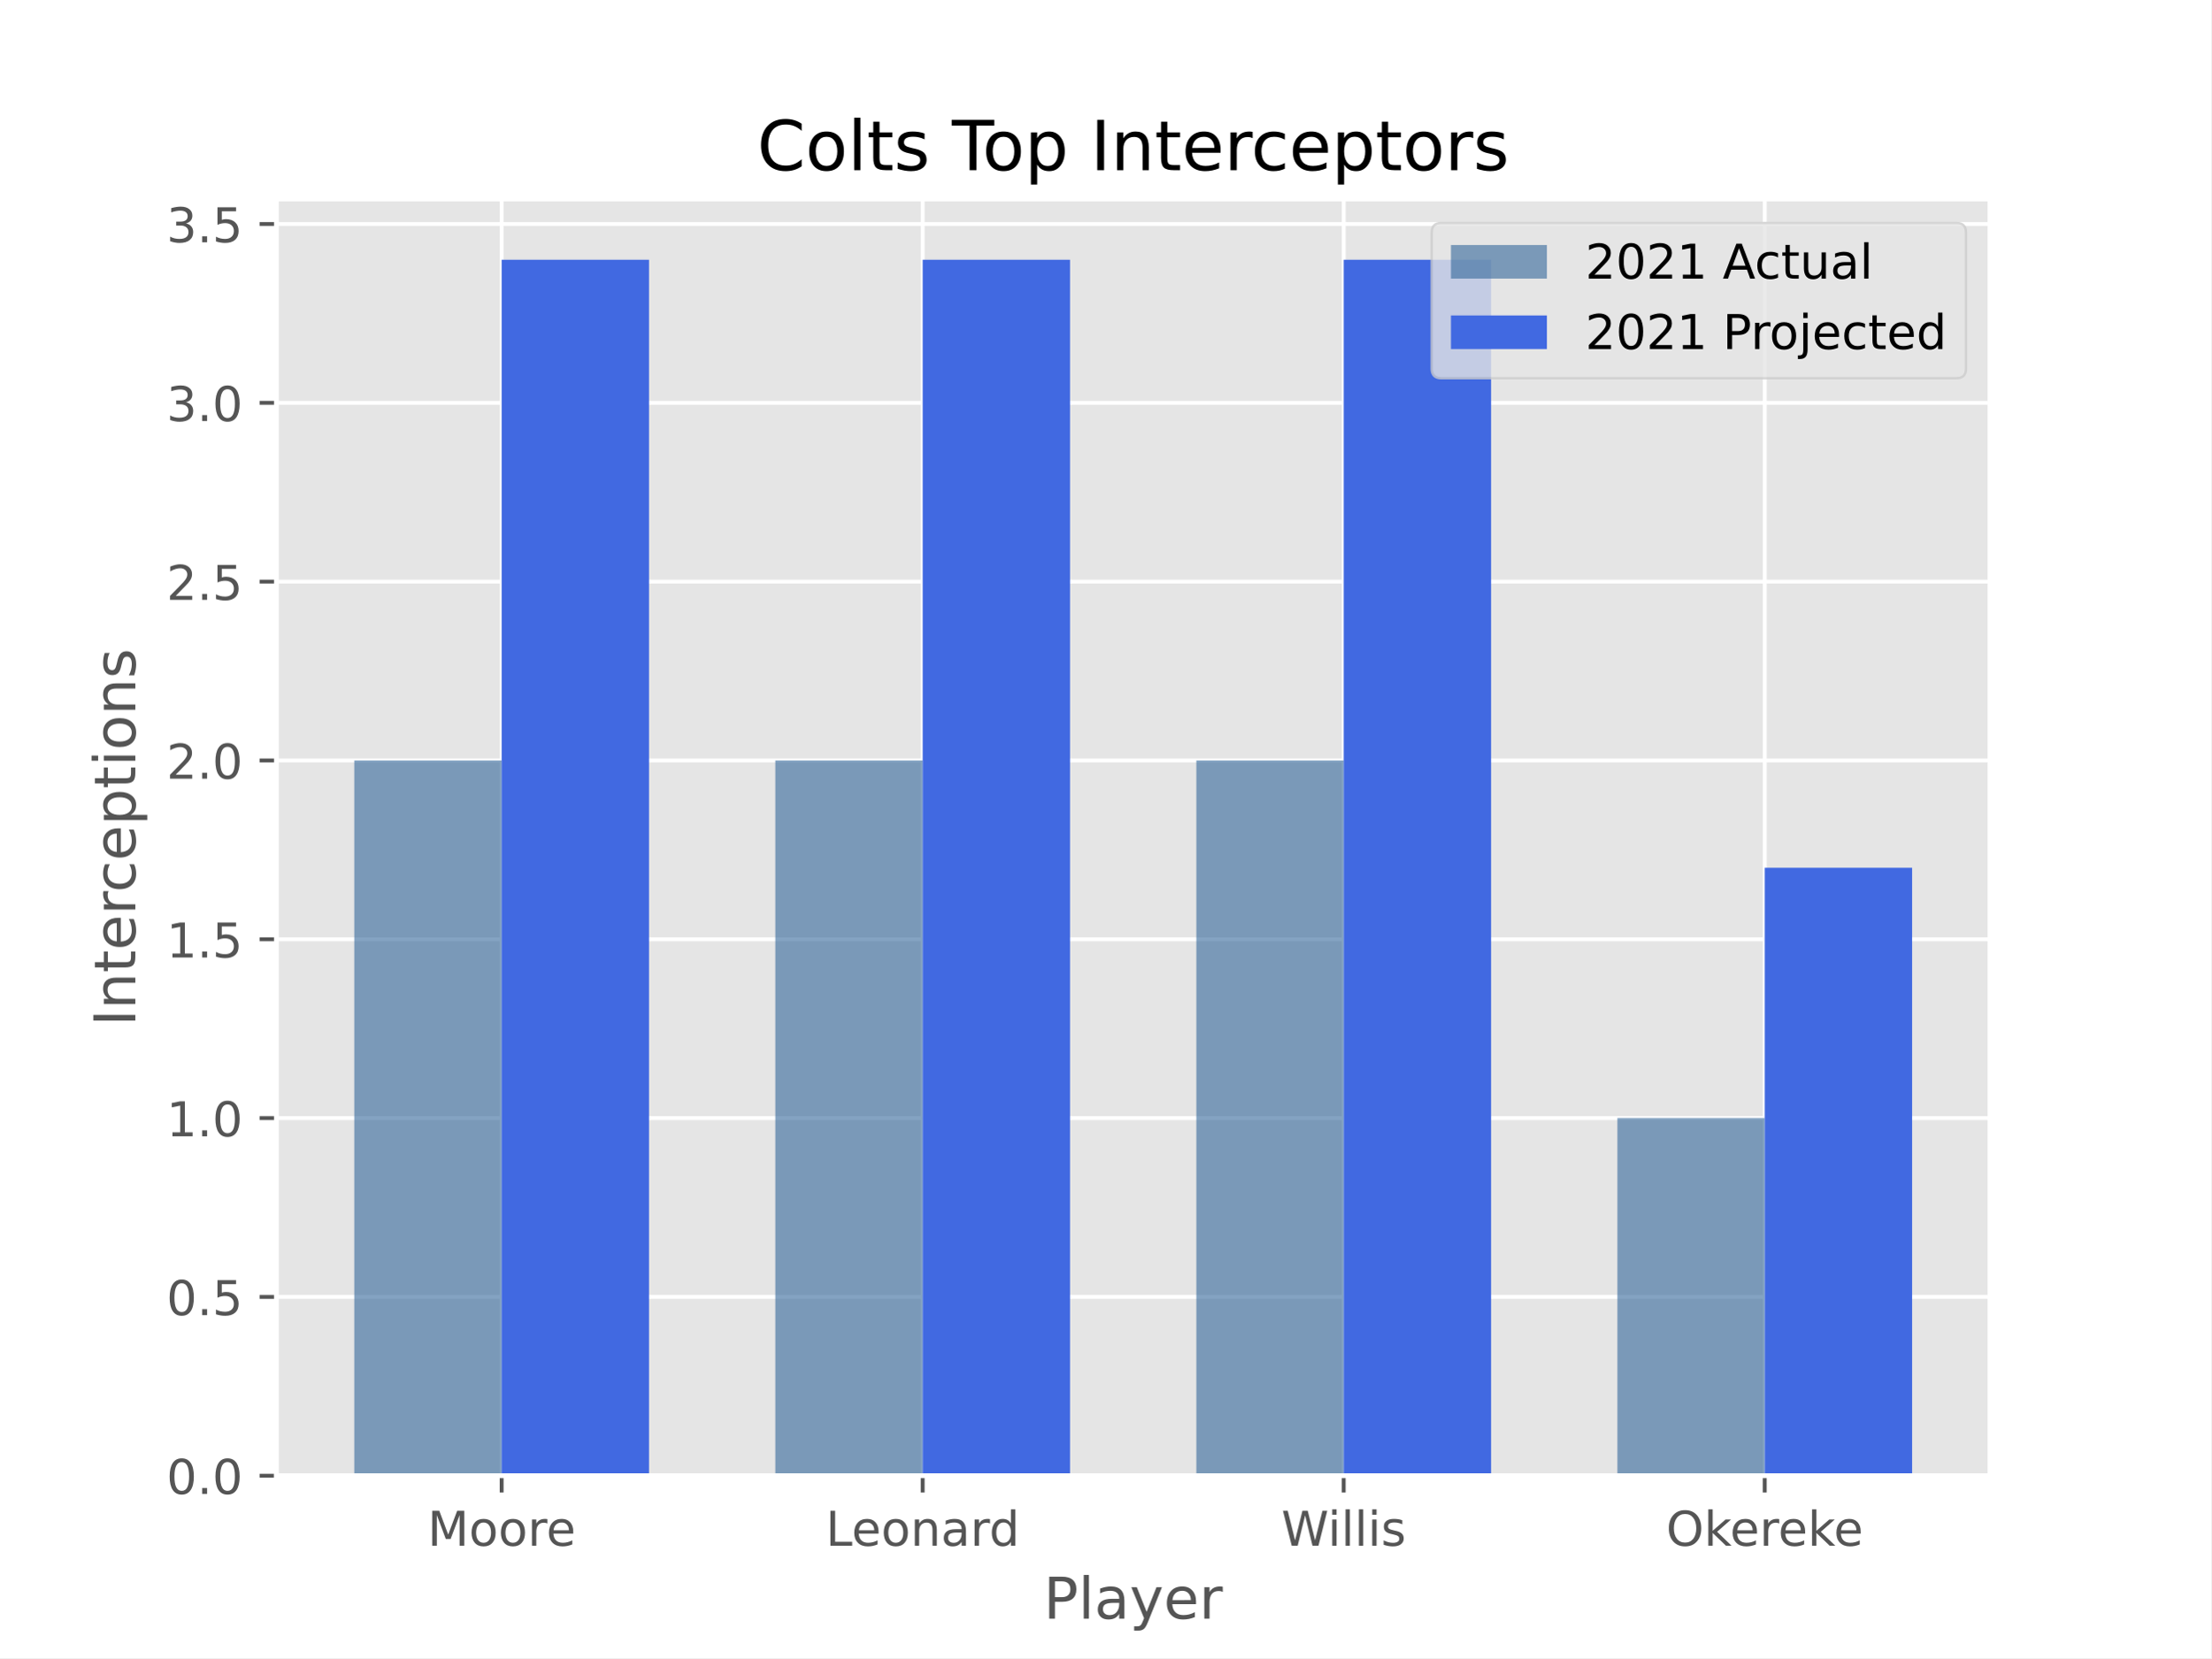
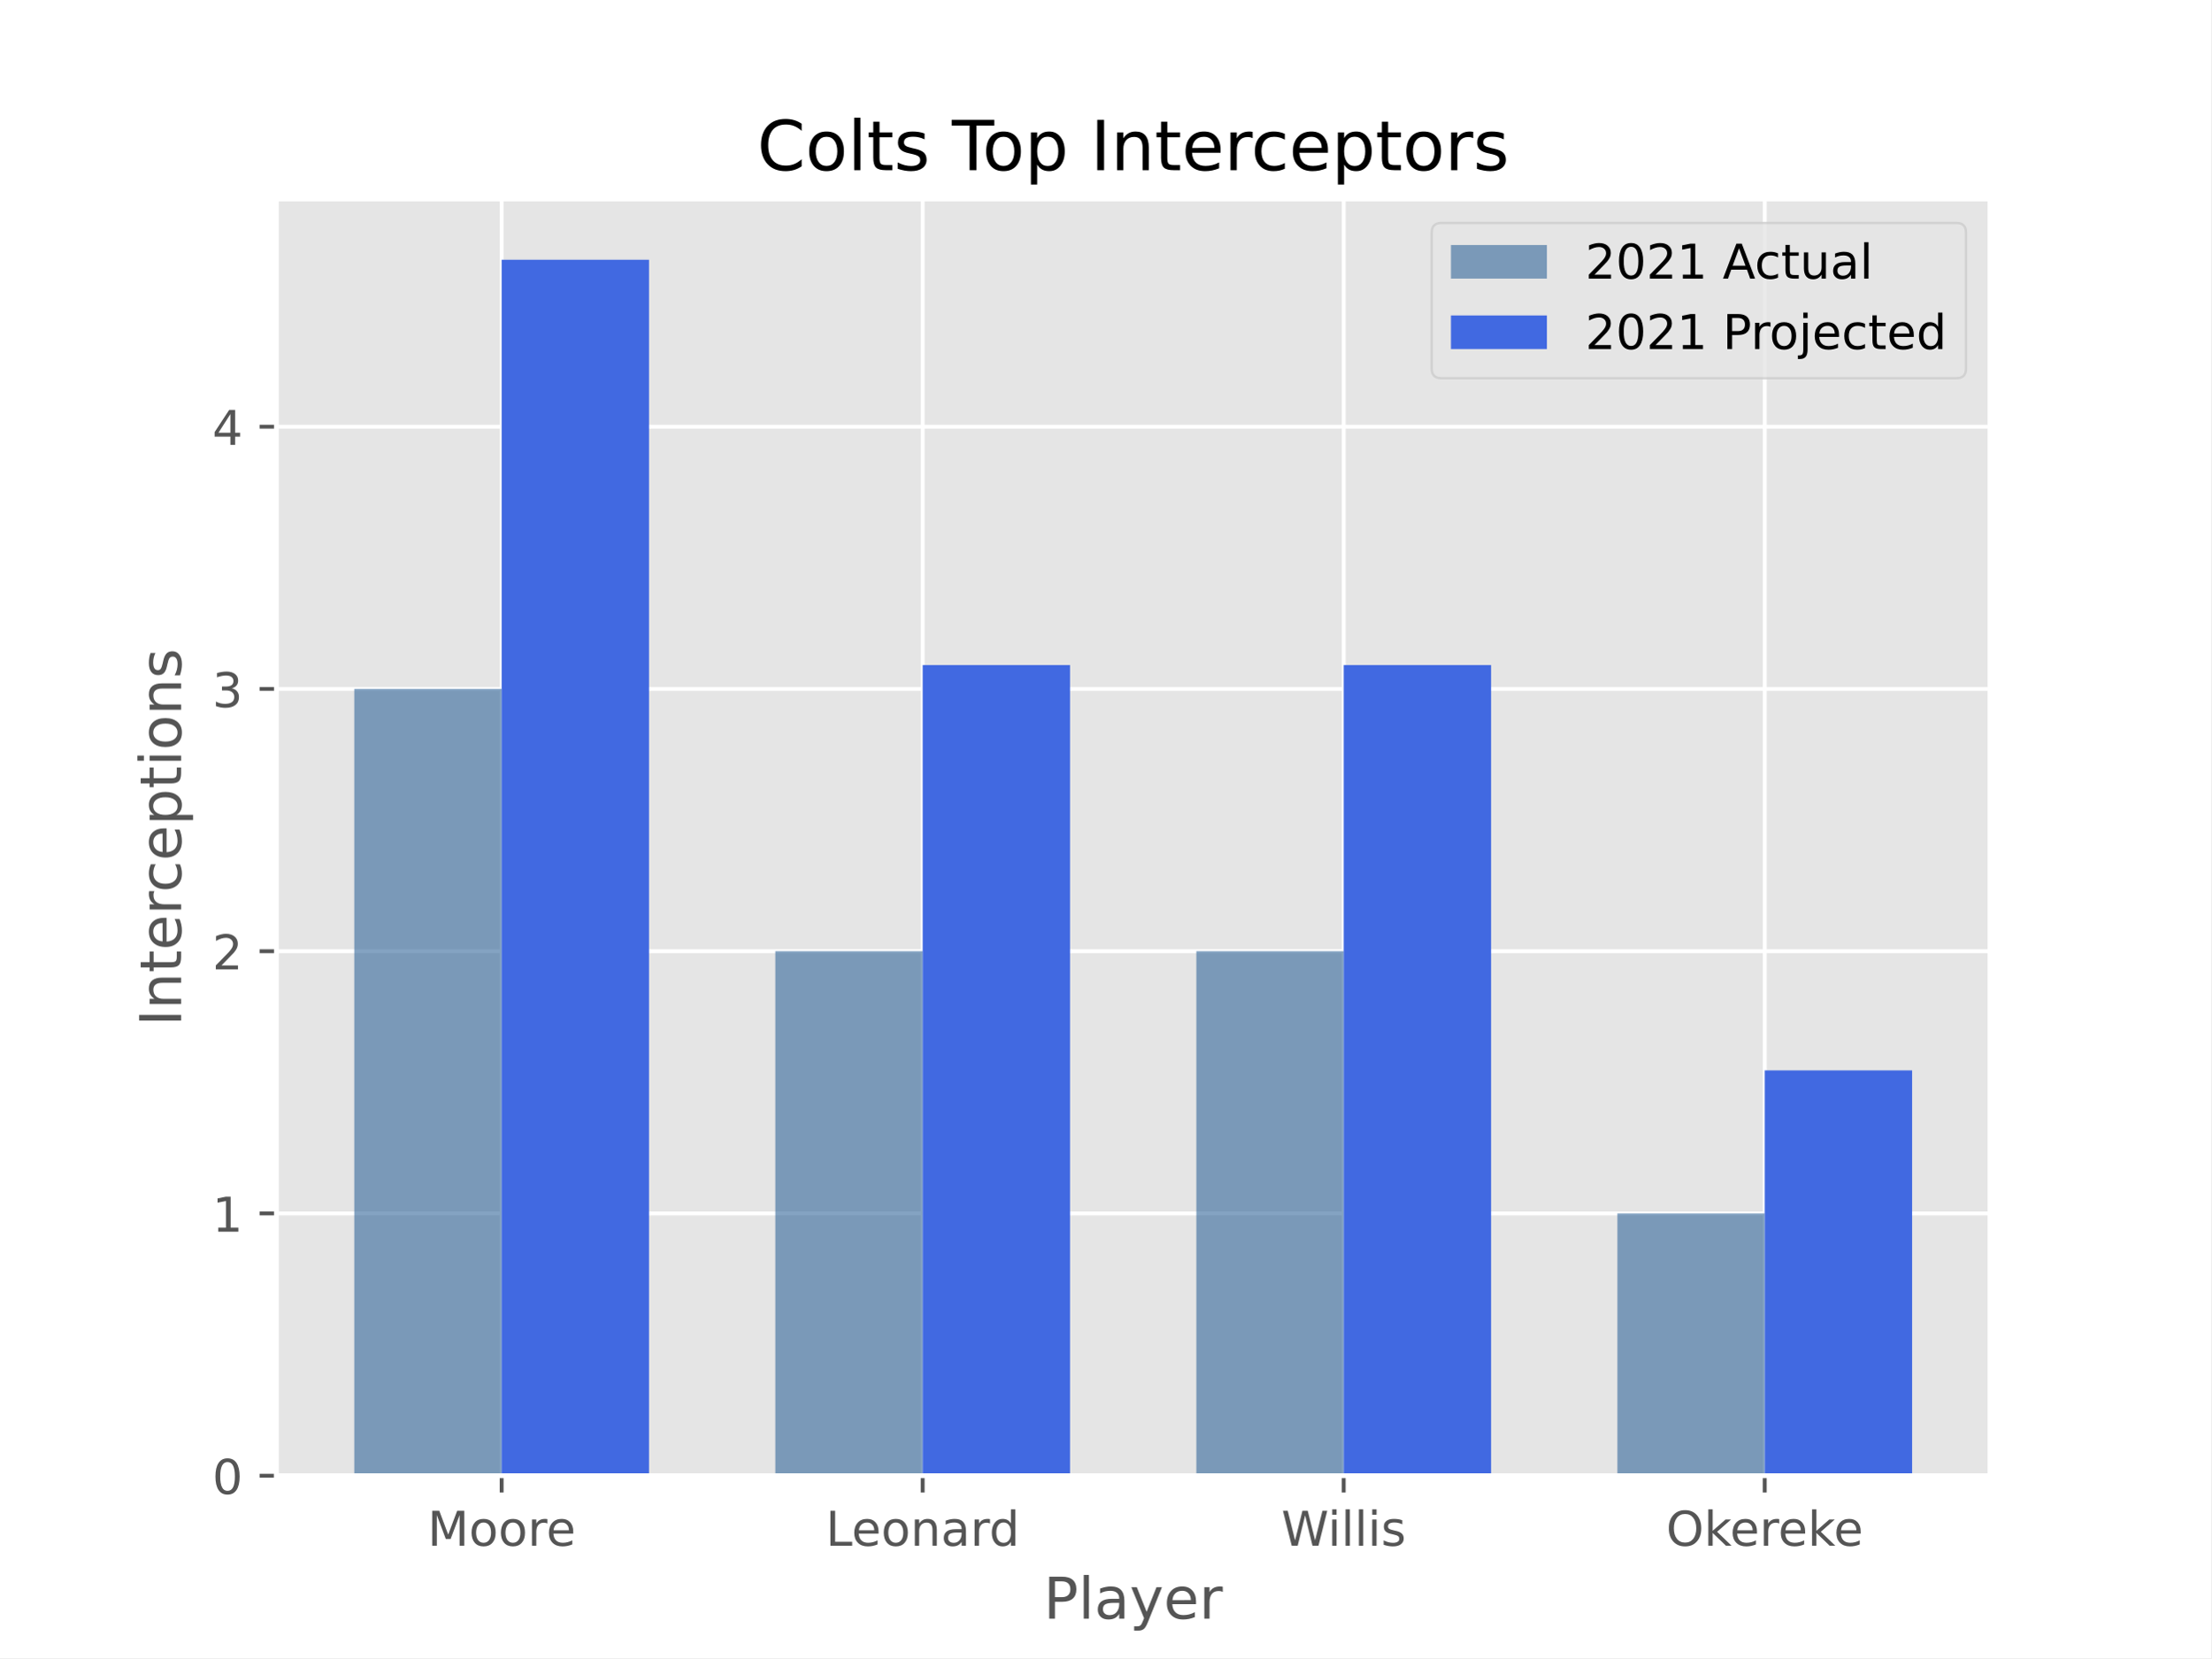
<svg xmlns="http://www.w3.org/2000/svg" xmlns:xlink="http://www.w3.org/1999/xlink" height="345.6pt" version="1.1" viewBox="0 0 460.8 345.6" width="460.8pt">
  <defs>
    <style type="text/css">*{stroke-linecap:butt;stroke-linejoin:round;}</style>
  </defs>
  <g id="figure_1">
    <g id="patch_1">
      <path d="M 0 345.6  L 460.8 345.6  L 460.8 0  L 0 0  z " style="fill:#ffffff;" />
    </g>
    <g id="axes_1">
      <g id="patch_2">
        <path d="M 57.6 307.584  L 414.72 307.584  L 414.72 41.472  L 57.6 41.472  z " style="fill:#e5e5e5;" />
      </g>
      <g id="matplotlib.axis_1">
        <g id="xtick_1">
          <g id="line2d_1">
-             <path clip-path="url(#p70c79c6be2)" d="M 104.543 307.584  L 104.543 41.472  " style="fill:none;stroke:#ffffff;stroke-linecap:square;stroke-width:0.8;" />
+             <path clip-path="url(#p9c16bab738)" d="M 104.543 307.584  L 104.543 41.472  " style="fill:none;stroke:#ffffff;stroke-linecap:square;stroke-width:0.8;" />
          </g>
          <g id="line2d_2">
            <defs>
-               <path d="M 0 0  L 0 3.5  " id="m0674536d47" style="stroke:#555555;stroke-width:0.8;" />
-             </defs>
-             <g>
-               <use style="fill:#555555;stroke:#555555;stroke-width:0.8;" x="104.543" xlink:href="#m0674536d47" y="307.584" />
+               <path d="M 0 0  L 0 3.5  " id="m22e8b3cace" style="stroke:#555555;stroke-width:0.8;" />
+             </defs>
+             <g>
+               <use style="fill:#555555;stroke:#555555;stroke-width:0.8;" x="104.543" xlink:href="#m22e8b3cace" y="307.584" />
            </g>
          </g>
          <g id="text_1">
            <g style="fill:#555555;" transform="translate(89.09095 322.1824)scale(0.1 -0.1)">
              <defs>
                <path d="M 628 4666  L 1569 4666  L 2759 1491  L 3956 4666  L 4897 4666  L 4897 0  L 4281 0  L 4281 4097  L 3078 897  L 2444 897  L 1241 4097  L 1241 0  L 628 0  L 628 4666  z " id="DejaVuSans-4d" transform="scale(0.015625)" />
                <path d="M 1959 3097  Q 1497 3097 1228 2736  Q 959 2375 959 1747  Q 959 1119 1226 758  Q 1494 397 1959 397  Q 2419 397 2687 759  Q 2956 1122 2956 1747  Q 2956 2369 2687 2733  Q 2419 3097 1959 3097  z M 1959 3584  Q 2709 3584 3137 3096  Q 3566 2609 3566 1747  Q 3566 888 3137 398  Q 2709 -91 1959 -91  Q 1206 -91 779 398  Q 353 888 353 1747  Q 353 2609 779 3096  Q 1206 3584 1959 3584  z " id="DejaVuSans-6f" transform="scale(0.015625)" />
                <path d="M 2631 2963  Q 2534 3019 2420 3045  Q 2306 3072 2169 3072  Q 1681 3072 1420 2755  Q 1159 2438 1159 1844  L 1159 0  L 581 0  L 581 3500  L 1159 3500  L 1159 2956  Q 1341 3275 1631 3429  Q 1922 3584 2338 3584  Q 2397 3584 2469 3576  Q 2541 3569 2628 3553  L 2631 2963  z " id="DejaVuSans-72" transform="scale(0.015625)" />
                <path d="M 3597 1894  L 3597 1613  L 953 1613  Q 991 1019 1311 708  Q 1631 397 2203 397  Q 2534 397 2845 478  Q 3156 559 3463 722  L 3463 178  Q 3153 47 2828 -22  Q 2503 -91 2169 -91  Q 1331 -91 842 396  Q 353 884 353 1716  Q 353 2575 817 3079  Q 1281 3584 2069 3584  Q 2775 3584 3186 3129  Q 3597 2675 3597 1894  z M 3022 2063  Q 3016 2534 2758 2815  Q 2500 3097 2075 3097  Q 1594 3097 1305 2825  Q 1016 2553 972 2059  L 3022 2063  z " id="DejaVuSans-65" transform="scale(0.015625)" />
              </defs>
              <use xlink:href="#DejaVuSans-4d" />
              <use x="86.279" xlink:href="#DejaVuSans-6f" />
              <use x="147.461" xlink:href="#DejaVuSans-6f" />
              <use x="208.643" xlink:href="#DejaVuSans-72" />
              <use x="247.506" xlink:href="#DejaVuSans-65" />
            </g>
          </g>
        </g>
        <g id="xtick_2">
          <g id="line2d_3">
-             <path clip-path="url(#p70c79c6be2)" d="M 192.288 307.584  L 192.288 41.472  " style="fill:none;stroke:#ffffff;stroke-linecap:square;stroke-width:0.8;" />
+             <path clip-path="url(#p9c16bab738)" d="M 192.288 307.584  L 192.288 41.472  " style="fill:none;stroke:#ffffff;stroke-linecap:square;stroke-width:0.8;" />
          </g>
          <g id="line2d_4">
            <g>
-               <use style="fill:#555555;stroke:#555555;stroke-width:0.8;" x="192.288" xlink:href="#m0674536d47" y="307.584" />
+               <use style="fill:#555555;stroke:#555555;stroke-width:0.8;" x="192.288" xlink:href="#m22e8b3cace" y="307.584" />
            </g>
          </g>
          <g id="text_2">
            <g style="fill:#555555;" transform="translate(172.0784 322.1824)scale(0.1 -0.1)">
              <defs>
                <path d="M 628 4666  L 1259 4666  L 1259 531  L 3531 531  L 3531 0  L 628 0  L 628 4666  z " id="DejaVuSans-4c" transform="scale(0.015625)" />
                <path d="M 3513 2113  L 3513 0  L 2938 0  L 2938 2094  Q 2938 2591 2744 2837  Q 2550 3084 2163 3084  Q 1697 3084 1428 2787  Q 1159 2491 1159 1978  L 1159 0  L 581 0  L 581 3500  L 1159 3500  L 1159 2956  Q 1366 3272 1645 3428  Q 1925 3584 2291 3584  Q 2894 3584 3203 3211  Q 3513 2838 3513 2113  z " id="DejaVuSans-6e" transform="scale(0.015625)" />
                <path d="M 2194 1759  Q 1497 1759 1228 1600  Q 959 1441 959 1056  Q 959 750 1161 570  Q 1363 391 1709 391  Q 2188 391 2477 730  Q 2766 1069 2766 1631  L 2766 1759  L 2194 1759  z M 3341 1997  L 3341 0  L 2766 0  L 2766 531  Q 2569 213 2275 61  Q 1981 -91 1556 -91  Q 1019 -91 701 211  Q 384 513 384 1019  Q 384 1609 779 1909  Q 1175 2209 1959 2209  L 2766 2209  L 2766 2266  Q 2766 2663 2505 2880  Q 2244 3097 1772 3097  Q 1472 3097 1187 3025  Q 903 2953 641 2809  L 641 3341  Q 956 3463 1253 3523  Q 1550 3584 1831 3584  Q 2591 3584 2966 3190  Q 3341 2797 3341 1997  z " id="DejaVuSans-61" transform="scale(0.015625)" />
                <path d="M 2906 2969  L 2906 4863  L 3481 4863  L 3481 0  L 2906 0  L 2906 525  Q 2725 213 2448 61  Q 2172 -91 1784 -91  Q 1150 -91 751 415  Q 353 922 353 1747  Q 353 2572 751 3078  Q 1150 3584 1784 3584  Q 2172 3584 2448 3432  Q 2725 3281 2906 2969  z M 947 1747  Q 947 1113 1208 752  Q 1469 391 1925 391  Q 2381 391 2643 752  Q 2906 1113 2906 1747  Q 2906 2381 2643 2742  Q 2381 3103 1925 3103  Q 1469 3103 1208 2742  Q 947 2381 947 1747  z " id="DejaVuSans-64" transform="scale(0.015625)" />
              </defs>
              <use xlink:href="#DejaVuSans-4c" />
              <use x="53.963" xlink:href="#DejaVuSans-65" />
              <use x="115.486" xlink:href="#DejaVuSans-6f" />
              <use x="176.668" xlink:href="#DejaVuSans-6e" />
              <use x="240.047" xlink:href="#DejaVuSans-61" />
              <use x="301.326" xlink:href="#DejaVuSans-72" />
              <use x="340.689" xlink:href="#DejaVuSans-64" />
            </g>
          </g>
        </g>
        <g id="xtick_3">
          <g id="line2d_5">
-             <path clip-path="url(#p70c79c6be2)" d="M 280.032 307.584  L 280.032 41.472  " style="fill:none;stroke:#ffffff;stroke-linecap:square;stroke-width:0.8;" />
+             <path clip-path="url(#p9c16bab738)" d="M 280.032 307.584  L 280.032 41.472  " style="fill:none;stroke:#ffffff;stroke-linecap:square;stroke-width:0.8;" />
          </g>
          <g id="line2d_6">
            <g>
-               <use style="fill:#555555;stroke:#555555;stroke-width:0.8;" x="280.032" xlink:href="#m0674536d47" y="307.584" />
+               <use style="fill:#555555;stroke:#555555;stroke-width:0.8;" x="280.032" xlink:href="#m22e8b3cace" y="307.584" />
            </g>
          </g>
          <g id="text_3">
            <g style="fill:#555555;" transform="translate(267.04 322.1824)scale(0.1 -0.1)">
              <defs>
                <path d="M 213 4666  L 850 4666  L 1831 722  L 2809 4666  L 3519 4666  L 4500 722  L 5478 4666  L 6119 4666  L 4947 0  L 4153 0  L 3169 4050  L 2175 0  L 1381 0  L 213 4666  z " id="DejaVuSans-57" transform="scale(0.015625)" />
                <path d="M 603 3500  L 1178 3500  L 1178 0  L 603 0  L 603 3500  z M 603 4863  L 1178 4863  L 1178 4134  L 603 4134  L 603 4863  z " id="DejaVuSans-69" transform="scale(0.015625)" />
                <path d="M 603 4863  L 1178 4863  L 1178 0  L 603 0  L 603 4863  z " id="DejaVuSans-6c" transform="scale(0.015625)" />
                <path d="M 2834 3397  L 2834 2853  Q 2591 2978 2328 3040  Q 2066 3103 1784 3103  Q 1356 3103 1142 2972  Q 928 2841 928 2578  Q 928 2378 1081 2264  Q 1234 2150 1697 2047  L 1894 2003  Q 2506 1872 2764 1633  Q 3022 1394 3022 966  Q 3022 478 2636 193  Q 2250 -91 1575 -91  Q 1294 -91 989 -36  Q 684 19 347 128  L 347 722  Q 666 556 975 473  Q 1284 391 1588 391  Q 1994 391 2212 530  Q 2431 669 2431 922  Q 2431 1156 2273 1281  Q 2116 1406 1581 1522  L 1381 1569  Q 847 1681 609 1914  Q 372 2147 372 2553  Q 372 3047 722 3315  Q 1072 3584 1716 3584  Q 2034 3584 2315 3537  Q 2597 3491 2834 3397  z " id="DejaVuSans-73" transform="scale(0.015625)" />
              </defs>
              <use xlink:href="#DejaVuSans-57" />
              <use x="96.627" xlink:href="#DejaVuSans-69" />
              <use x="124.41" xlink:href="#DejaVuSans-6c" />
              <use x="152.193" xlink:href="#DejaVuSans-6c" />
              <use x="179.977" xlink:href="#DejaVuSans-69" />
              <use x="207.76" xlink:href="#DejaVuSans-73" />
            </g>
          </g>
        </g>
        <g id="xtick_4">
          <g id="line2d_7">
-             <path clip-path="url(#p70c79c6be2)" d="M 367.777 307.584  L 367.777 41.472  " style="fill:none;stroke:#ffffff;stroke-linecap:square;stroke-width:0.8;" />
+             <path clip-path="url(#p9c16bab738)" d="M 367.777 307.584  L 367.777 41.472  " style="fill:none;stroke:#ffffff;stroke-linecap:square;stroke-width:0.8;" />
          </g>
          <g id="line2d_8">
            <g>
-               <use style="fill:#555555;stroke:#555555;stroke-width:0.8;" x="367.777" xlink:href="#m0674536d47" y="307.584" />
+               <use style="fill:#555555;stroke:#555555;stroke-width:0.8;" x="367.777" xlink:href="#m22e8b3cace" y="307.584" />
            </g>
          </g>
          <g id="text_4">
            <g style="fill:#555555;" transform="translate(347.24 322.1824)scale(0.1 -0.1)">
              <defs>
                <path d="M 2522 4238  Q 1834 4238 1429 3725  Q 1025 3213 1025 2328  Q 1025 1447 1429 934  Q 1834 422 2522 422  Q 3209 422 3611 934  Q 4013 1447 4013 2328  Q 4013 3213 3611 3725  Q 3209 4238 2522 4238  z M 2522 4750  Q 3503 4750 4090 4092  Q 4678 3434 4678 2328  Q 4678 1225 4090 567  Q 3503 -91 2522 -91  Q 1538 -91 948 565  Q 359 1222 359 2328  Q 359 3434 948 4092  Q 1538 4750 2522 4750  z " id="DejaVuSans-4f" transform="scale(0.015625)" />
                <path d="M 581 4863  L 1159 4863  L 1159 1991  L 2875 3500  L 3609 3500  L 1753 1863  L 3688 0  L 2938 0  L 1159 1709  L 1159 0  L 581 0  L 581 4863  z " id="DejaVuSans-6b" transform="scale(0.015625)" />
              </defs>
              <use xlink:href="#DejaVuSans-4f" />
              <use x="78.711" xlink:href="#DejaVuSans-6b" />
              <use x="132.996" xlink:href="#DejaVuSans-65" />
              <use x="194.52" xlink:href="#DejaVuSans-72" />
              <use x="233.383" xlink:href="#DejaVuSans-65" />
              <use x="294.906" xlink:href="#DejaVuSans-6b" />
              <use x="349.191" xlink:href="#DejaVuSans-65" />
            </g>
          </g>
        </g>
        <g id="text_5">
          <g style="fill:#555555;" transform="translate(217.4888 337.3802)scale(0.12 -0.12)">
            <defs>
              <path d="M 1259 4147  L 1259 2394  L 2053 2394  Q 2494 2394 2734 2622  Q 2975 2850 2975 3272  Q 2975 3691 2734 3919  Q 2494 4147 2053 4147  L 1259 4147  z M 628 4666  L 2053 4666  Q 2838 4666 3239 4311  Q 3641 3956 3641 3272  Q 3641 2581 3239 2228  Q 2838 1875 2053 1875  L 1259 1875  L 1259 0  L 628 0  L 628 4666  z " id="DejaVuSans-50" transform="scale(0.015625)" />
              <path d="M 2059 -325  Q 1816 -950 1584 -1140  Q 1353 -1331 966 -1331  L 506 -1331  L 506 -850  L 844 -850  Q 1081 -850 1212 -737  Q 1344 -625 1503 -206  L 1606 56  L 191 3500  L 800 3500  L 1894 763  L 2988 3500  L 3597 3500  L 2059 -325  z " id="DejaVuSans-79" transform="scale(0.015625)" />
            </defs>
            <use xlink:href="#DejaVuSans-50" />
            <use x="60.303" xlink:href="#DejaVuSans-6c" />
            <use x="88.086" xlink:href="#DejaVuSans-61" />
            <use x="149.365" xlink:href="#DejaVuSans-79" />
            <use x="208.545" xlink:href="#DejaVuSans-65" />
            <use x="270.068" xlink:href="#DejaVuSans-72" />
          </g>
        </g>
      </g>
      <g id="matplotlib.axis_2">
        <g id="ytick_1">
          <g id="line2d_9">
-             <path clip-path="url(#p70c79c6be2)" d="M 57.6 307.584  L 414.72 307.584  " style="fill:none;stroke:#ffffff;stroke-linecap:square;stroke-width:0.8;" />
+             <path clip-path="url(#p9c16bab738)" d="M 57.6 307.584  L 414.72 307.584  " style="fill:none;stroke:#ffffff;stroke-linecap:square;stroke-width:0.8;" />
          </g>
          <g id="line2d_10">
            <defs>
-               <path d="M 0 0  L -3.5 0  " id="m6d6a3bc07c" style="stroke:#555555;stroke-width:0.8;" />
-             </defs>
-             <g>
-               <use style="fill:#555555;stroke:#555555;stroke-width:0.8;" x="57.6" xlink:href="#m6d6a3bc07c" y="307.584" />
+               <path d="M 0 0  L -3.5 0  " id="md0b9515f8a" style="stroke:#555555;stroke-width:0.8;" />
+             </defs>
+             <g>
+               <use style="fill:#555555;stroke:#555555;stroke-width:0.8;" x="57.6" xlink:href="#md0b9515f8a" y="307.584" />
            </g>
          </g>
          <g id="text_6">
-             <g style="fill:#555555;" transform="translate(34.69687 311.3832)scale(0.1 -0.1)">
+             <g style="fill:#555555;" transform="translate(44.2375 311.3832)scale(0.1 -0.1)">
              <defs>
                <path d="M 2034 4250  Q 1547 4250 1301 3770  Q 1056 3291 1056 2328  Q 1056 1369 1301 889  Q 1547 409 2034 409  Q 2525 409 2770 889  Q 3016 1369 3016 2328  Q 3016 3291 2770 3770  Q 2525 4250 2034 4250  z M 2034 4750  Q 2819 4750 3233 4129  Q 3647 3509 3647 2328  Q 3647 1150 3233 529  Q 2819 -91 2034 -91  Q 1250 -91 836 529  Q 422 1150 422 2328  Q 422 3509 836 4129  Q 1250 4750 2034 4750  z " id="DejaVuSans-30" transform="scale(0.015625)" />
-                 <path d="M 684 794  L 1344 794  L 1344 0  L 684 0  L 684 794  z " id="DejaVuSans-2e" transform="scale(0.015625)" />
              </defs>
              <use xlink:href="#DejaVuSans-30" />
-               <use x="63.623" xlink:href="#DejaVuSans-2e" />
-               <use x="95.41" xlink:href="#DejaVuSans-30" />
            </g>
          </g>
        </g>
        <g id="ytick_2">
          <g id="line2d_11">
-             <path clip-path="url(#p70c79c6be2)" d="M 57.6 270.313  L 414.72 270.313  " style="fill:none;stroke:#ffffff;stroke-linecap:square;stroke-width:0.8;" />
+             <path clip-path="url(#p9c16bab738)" d="M 57.6 252.92  L 414.72 252.92  " style="fill:none;stroke:#ffffff;stroke-linecap:square;stroke-width:0.8;" />
          </g>
          <g id="line2d_12">
            <g>
-               <use style="fill:#555555;stroke:#555555;stroke-width:0.8;" x="57.6" xlink:href="#m6d6a3bc07c" y="270.313" />
+               <use style="fill:#555555;stroke:#555555;stroke-width:0.8;" x="57.6" xlink:href="#md0b9515f8a" y="252.92" />
            </g>
          </g>
          <g id="text_7">
-             <g style="fill:#555555;" transform="translate(34.69687 274.1126)scale(0.1 -0.1)">
-               <defs>
-                 <path d="M 691 4666  L 3169 4666  L 3169 4134  L 1269 4134  L 1269 2991  Q 1406 3038 1543 3061  Q 1681 3084 1819 3084  Q 2600 3084 3056 2656  Q 3513 2228 3513 1497  Q 3513 744 3044 326  Q 2575 -91 1722 -91  Q 1428 -91 1123 -41  Q 819 9 494 109  L 494 744  Q 775 591 1075 516  Q 1375 441 1709 441  Q 2250 441 2565 725  Q 2881 1009 2881 1497  Q 2881 1984 2565 2268  Q 2250 2553 1709 2553  Q 1456 2553 1204 2497  Q 953 2441 691 2322  L 691 4666  z " id="DejaVuSans-35" transform="scale(0.015625)" />
-               </defs>
-               <use xlink:href="#DejaVuSans-30" />
-               <use x="63.623" xlink:href="#DejaVuSans-2e" />
-               <use x="95.41" xlink:href="#DejaVuSans-35" />
+             <g style="fill:#555555;" transform="translate(44.2375 256.7197)scale(0.1 -0.1)">
+               <defs>
+                 <path d="M 794 531  L 1825 531  L 1825 4091  L 703 3866  L 703 4441  L 1819 4666  L 2450 4666  L 2450 531  L 3481 531  L 3481 0  L 794 0  L 794 531  z " id="DejaVuSans-31" transform="scale(0.015625)" />
+               </defs>
+               <use xlink:href="#DejaVuSans-31" />
            </g>
          </g>
        </g>
        <g id="ytick_3">
          <g id="line2d_13">
-             <path clip-path="url(#p70c79c6be2)" d="M 57.6 233.043  L 414.72 233.043  " style="fill:none;stroke:#ffffff;stroke-linecap:square;stroke-width:0.8;" />
+             <path clip-path="url(#p9c16bab738)" d="M 57.6 198.257  L 414.72 198.257  " style="fill:none;stroke:#ffffff;stroke-linecap:square;stroke-width:0.8;" />
          </g>
          <g id="line2d_14">
            <g>
-               <use style="fill:#555555;stroke:#555555;stroke-width:0.8;" x="57.6" xlink:href="#m6d6a3bc07c" y="233.043" />
+               <use style="fill:#555555;stroke:#555555;stroke-width:0.8;" x="57.6" xlink:href="#md0b9515f8a" y="198.257" />
            </g>
          </g>
          <g id="text_8">
-             <g style="fill:#555555;" transform="translate(34.69687 236.842)scale(0.1 -0.1)">
-               <defs>
-                 <path d="M 794 531  L 1825 531  L 1825 4091  L 703 3866  L 703 4441  L 1819 4666  L 2450 4666  L 2450 531  L 3481 531  L 3481 0  L 794 0  L 794 531  z " id="DejaVuSans-31" transform="scale(0.015625)" />
-               </defs>
-               <use xlink:href="#DejaVuSans-31" />
-               <use x="63.623" xlink:href="#DejaVuSans-2e" />
-               <use x="95.41" xlink:href="#DejaVuSans-30" />
+             <g style="fill:#555555;" transform="translate(44.2375 202.0562)scale(0.1 -0.1)">
+               <defs>
+                 <path d="M 1228 531  L 3431 531  L 3431 0  L 469 0  L 469 531  Q 828 903 1448 1529  Q 2069 2156 2228 2338  Q 2531 2678 2651 2914  Q 2772 3150 2772 3378  Q 2772 3750 2511 3984  Q 2250 4219 1831 4219  Q 1534 4219 1204 4116  Q 875 4013 500 3803  L 500 4441  Q 881 4594 1212 4672  Q 1544 4750 1819 4750  Q 2544 4750 2975 4387  Q 3406 4025 3406 3419  Q 3406 3131 3298 2873  Q 3191 2616 2906 2266  Q 2828 2175 2409 1742  Q 1991 1309 1228 531  z " id="DejaVuSans-32" transform="scale(0.015625)" />
+               </defs>
+               <use xlink:href="#DejaVuSans-32" />
            </g>
          </g>
        </g>
        <g id="ytick_4">
          <g id="line2d_15">
-             <path clip-path="url(#p70c79c6be2)" d="M 57.6 195.772  L 414.72 195.772  " style="fill:none;stroke:#ffffff;stroke-linecap:square;stroke-width:0.8;" />
+             <path clip-path="url(#p9c16bab738)" d="M 57.6 143.593  L 414.72 143.593  " style="fill:none;stroke:#ffffff;stroke-linecap:square;stroke-width:0.8;" />
          </g>
          <g id="line2d_16">
            <g>
-               <use style="fill:#555555;stroke:#555555;stroke-width:0.8;" x="57.6" xlink:href="#m6d6a3bc07c" y="195.772" />
+               <use style="fill:#555555;stroke:#555555;stroke-width:0.8;" x="57.6" xlink:href="#md0b9515f8a" y="143.593" />
            </g>
          </g>
          <g id="text_9">
-             <g style="fill:#555555;" transform="translate(34.69687 199.5715)scale(0.1 -0.1)">
-               <use xlink:href="#DejaVuSans-31" />
-               <use x="63.623" xlink:href="#DejaVuSans-2e" />
-               <use x="95.41" xlink:href="#DejaVuSans-35" />
+             <g style="fill:#555555;" transform="translate(44.2375 147.3926)scale(0.1 -0.1)">
+               <defs>
+                 <path d="M 2597 2516  Q 3050 2419 3304 2112  Q 3559 1806 3559 1356  Q 3559 666 3084 287  Q 2609 -91 1734 -91  Q 1441 -91 1130 -33  Q 819 25 488 141  L 488 750  Q 750 597 1062 519  Q 1375 441 1716 441  Q 2309 441 2620 675  Q 2931 909 2931 1356  Q 2931 1769 2642 2001  Q 2353 2234 1838 2234  L 1294 2234  L 1294 2753  L 1863 2753  Q 2328 2753 2575 2939  Q 2822 3125 2822 3475  Q 2822 3834 2567 4026  Q 2313 4219 1838 4219  Q 1578 4219 1281 4162  Q 984 4106 628 3988  L 628 4550  Q 988 4650 1302 4700  Q 1616 4750 1894 4750  Q 2613 4750 3031 4423  Q 3450 4097 3450 3541  Q 3450 3153 3228 2886  Q 3006 2619 2597 2516  z " id="DejaVuSans-33" transform="scale(0.015625)" />
+               </defs>
+               <use xlink:href="#DejaVuSans-33" />
            </g>
          </g>
        </g>
        <g id="ytick_5">
          <g id="line2d_17">
-             <path clip-path="url(#p70c79c6be2)" d="M 57.6 158.502  L 414.72 158.502  " style="fill:none;stroke:#ffffff;stroke-linecap:square;stroke-width:0.8;" />
+             <path clip-path="url(#p9c16bab738)" d="M 57.6 88.93  L 414.72 88.93  " style="fill:none;stroke:#ffffff;stroke-linecap:square;stroke-width:0.8;" />
          </g>
          <g id="line2d_18">
            <g>
-               <use style="fill:#555555;stroke:#555555;stroke-width:0.8;" x="57.6" xlink:href="#m6d6a3bc07c" y="158.502" />
+               <use style="fill:#555555;stroke:#555555;stroke-width:0.8;" x="57.6" xlink:href="#md0b9515f8a" y="88.93" />
            </g>
          </g>
          <g id="text_10">
-             <g style="fill:#555555;" transform="translate(34.69687 162.3009)scale(0.1 -0.1)">
-               <defs>
-                 <path d="M 1228 531  L 3431 531  L 3431 0  L 469 0  L 469 531  Q 828 903 1448 1529  Q 2069 2156 2228 2338  Q 2531 2678 2651 2914  Q 2772 3150 2772 3378  Q 2772 3750 2511 3984  Q 2250 4219 1831 4219  Q 1534 4219 1204 4116  Q 875 4013 500 3803  L 500 4441  Q 881 4594 1212 4672  Q 1544 4750 1819 4750  Q 2544 4750 2975 4387  Q 3406 4025 3406 3419  Q 3406 3131 3298 2873  Q 3191 2616 2906 2266  Q 2828 2175 2409 1742  Q 1991 1309 1228 531  z " id="DejaVuSans-32" transform="scale(0.015625)" />
-               </defs>
-               <use xlink:href="#DejaVuSans-32" />
-               <use x="63.623" xlink:href="#DejaVuSans-2e" />
-               <use x="95.41" xlink:href="#DejaVuSans-30" />
-             </g>
-           </g>
-         </g>
-         <g id="ytick_6">
-           <g id="line2d_19">
-             <path clip-path="url(#p70c79c6be2)" d="M 57.6 121.231  L 414.72 121.231  " style="fill:none;stroke:#ffffff;stroke-linecap:square;stroke-width:0.8;" />
-           </g>
-           <g id="line2d_20">
-             <g>
-               <use style="fill:#555555;stroke:#555555;stroke-width:0.8;" x="57.6" xlink:href="#m6d6a3bc07c" y="121.231" />
-             </g>
-           </g>
-           <g id="text_11">
-             <g style="fill:#555555;" transform="translate(34.69687 125.0303)scale(0.1 -0.1)">
-               <use xlink:href="#DejaVuSans-32" />
-               <use x="63.623" xlink:href="#DejaVuSans-2e" />
-               <use x="95.41" xlink:href="#DejaVuSans-35" />
-             </g>
-           </g>
-         </g>
-         <g id="ytick_7">
-           <g id="line2d_21">
-             <path clip-path="url(#p70c79c6be2)" d="M 57.6 83.96  L 414.72 83.96  " style="fill:none;stroke:#ffffff;stroke-linecap:square;stroke-width:0.8;" />
-           </g>
-           <g id="line2d_22">
-             <g>
-               <use style="fill:#555555;stroke:#555555;stroke-width:0.8;" x="57.6" xlink:href="#m6d6a3bc07c" y="83.96" />
-             </g>
-           </g>
-           <g id="text_12">
-             <g style="fill:#555555;" transform="translate(34.69687 87.75969)scale(0.1 -0.1)">
-               <defs>
-                 <path d="M 2597 2516  Q 3050 2419 3304 2112  Q 3559 1806 3559 1356  Q 3559 666 3084 287  Q 2609 -91 1734 -91  Q 1441 -91 1130 -33  Q 819 25 488 141  L 488 750  Q 750 597 1062 519  Q 1375 441 1716 441  Q 2309 441 2620 675  Q 2931 909 2931 1356  Q 2931 1769 2642 2001  Q 2353 2234 1838 2234  L 1294 2234  L 1294 2753  L 1863 2753  Q 2328 2753 2575 2939  Q 2822 3125 2822 3475  Q 2822 3834 2567 4026  Q 2313 4219 1838 4219  Q 1578 4219 1281 4162  Q 984 4106 628 3988  L 628 4550  Q 988 4650 1302 4700  Q 1616 4750 1894 4750  Q 2613 4750 3031 4423  Q 3450 4097 3450 3541  Q 3450 3153 3228 2886  Q 3006 2619 2597 2516  z " id="DejaVuSans-33" transform="scale(0.015625)" />
-               </defs>
-               <use xlink:href="#DejaVuSans-33" />
-               <use x="63.623" xlink:href="#DejaVuSans-2e" />
-               <use x="95.41" xlink:href="#DejaVuSans-30" />
-             </g>
-           </g>
-         </g>
-         <g id="ytick_8">
-           <g id="line2d_23">
-             <path clip-path="url(#p70c79c6be2)" d="M 57.6 46.69  L 414.72 46.69  " style="fill:none;stroke:#ffffff;stroke-linecap:square;stroke-width:0.8;" />
-           </g>
-           <g id="line2d_24">
-             <g>
-               <use style="fill:#555555;stroke:#555555;stroke-width:0.8;" x="57.6" xlink:href="#m6d6a3bc07c" y="46.69" />
-             </g>
-           </g>
-           <g id="text_13">
-             <g style="fill:#555555;" transform="translate(34.69687 50.4891)scale(0.1 -0.1)">
-               <use xlink:href="#DejaVuSans-33" />
-               <use x="63.623" xlink:href="#DejaVuSans-2e" />
-               <use x="95.41" xlink:href="#DejaVuSans-35" />
-             </g>
-           </g>
-         </g>
-         <g id="text_14">
-           <g style="fill:#555555;" transform="translate(28.20125 213.8946)rotate(-90)scale(0.12 -0.12)">
+             <g style="fill:#555555;" transform="translate(44.2375 92.7291)scale(0.1 -0.1)">
+               <defs>
+                 <path d="M 2419 4116  L 825 1625  L 2419 1625  L 2419 4116  z M 2253 4666  L 3047 4666  L 3047 1625  L 3713 1625  L 3713 1100  L 3047 1100  L 3047 0  L 2419 0  L 2419 1100  L 313 1100  L 313 1709  L 2253 4666  z " id="DejaVuSans-34" transform="scale(0.015625)" />
+               </defs>
+               <use xlink:href="#DejaVuSans-34" />
+             </g>
+           </g>
+         </g>
+         <g id="text_11">
+           <g style="fill:#555555;" transform="translate(37.74188 213.8946)rotate(-90)scale(0.12 -0.12)">
            <defs>
              <path d="M 628 4666  L 1259 4666  L 1259 0  L 628 0  L 628 4666  z " id="DejaVuSans-49" transform="scale(0.015625)" />
              <path d="M 1172 4494  L 1172 3500  L 2356 3500  L 2356 3053  L 1172 3053  L 1172 1153  Q 1172 725 1289 603  Q 1406 481 1766 481  L 2356 481  L 2356 0  L 1766 0  Q 1100 0 847 248  Q 594 497 594 1153  L 594 3053  L 172 3053  L 172 3500  L 594 3500  L 594 4494  L 1172 4494  z " id="DejaVuSans-74" transform="scale(0.015625)" />
              <path d="M 3122 3366  L 3122 2828  Q 2878 2963 2633 3030  Q 2388 3097 2138 3097  Q 1578 3097 1268 2742  Q 959 2388 959 1747  Q 959 1106 1268 751  Q 1578 397 2138 397  Q 2388 397 2633 464  Q 2878 531 3122 666  L 3122 134  Q 2881 22 2623 -34  Q 2366 -91 2075 -91  Q 1284 -91 818 406  Q 353 903 353 1747  Q 353 2603 823 3093  Q 1294 3584 2113 3584  Q 2378 3584 2631 3529  Q 2884 3475 3122 3366  z " id="DejaVuSans-63" transform="scale(0.015625)" />
              <path d="M 1159 525  L 1159 -1331  L 581 -1331  L 581 3500  L 1159 3500  L 1159 2969  Q 1341 3281 1617 3432  Q 1894 3584 2278 3584  Q 2916 3584 3314 3078  Q 3713 2572 3713 1747  Q 3713 922 3314 415  Q 2916 -91 2278 -91  Q 1894 -91 1617 61  Q 1341 213 1159 525  z M 3116 1747  Q 3116 2381 2855 2742  Q 2594 3103 2138 3103  Q 1681 3103 1420 2742  Q 1159 2381 1159 1747  Q 1159 1113 1420 752  Q 1681 391 2138 391  Q 2594 391 2855 752  Q 3116 1113 3116 1747  z " id="DejaVuSans-70" transform="scale(0.015625)" />
            </defs>
            <use xlink:href="#DejaVuSans-49" />
            <use x="29.492" xlink:href="#DejaVuSans-6e" />
            <use x="92.871" xlink:href="#DejaVuSans-74" />
            <use x="132.08" xlink:href="#DejaVuSans-65" />
            <use x="193.604" xlink:href="#DejaVuSans-72" />
            <use x="232.467" xlink:href="#DejaVuSans-63" />
            <use x="287.447" xlink:href="#DejaVuSans-65" />
            <use x="348.971" xlink:href="#DejaVuSans-70" />
            <use x="412.447" xlink:href="#DejaVuSans-74" />
            <use x="451.656" xlink:href="#DejaVuSans-69" />
            <use x="479.439" xlink:href="#DejaVuSans-6f" />
            <use x="540.621" xlink:href="#DejaVuSans-6e" />
            <use x="604" xlink:href="#DejaVuSans-73" />
          </g>
        </g>
      </g>
      <g id="patch_3">
-         <path clip-path="url(#p70c79c6be2)" d="M 73.833 307.584  L 104.543 307.584  L 104.543 158.502  L 73.833 158.502  z " style="fill:#336699;fill-opacity:0.6;" />
+         <path clip-path="url(#p9c16bab738)" d="M 73.833 307.584  L 104.543 307.584  L 104.543 143.593  L 73.833 143.593  z " style="fill:#336699;fill-opacity:0.6;" />
      </g>
      <g id="patch_4">
-         <path clip-path="url(#p70c79c6be2)" d="M 161.577 307.584  L 192.288 307.584  L 192.288 158.502  L 161.577 158.502  z " style="fill:#336699;fill-opacity:0.6;" />
+         <path clip-path="url(#p9c16bab738)" d="M 161.577 307.584  L 192.288 307.584  L 192.288 198.257  L 161.577 198.257  z " style="fill:#336699;fill-opacity:0.6;" />
      </g>
      <g id="patch_5">
-         <path clip-path="url(#p70c79c6be2)" d="M 249.322 307.584  L 280.032 307.584  L 280.032 158.502  L 249.322 158.502  z " style="fill:#336699;fill-opacity:0.6;" />
+         <path clip-path="url(#p9c16bab738)" d="M 249.322 307.584  L 280.032 307.584  L 280.032 198.257  L 249.322 198.257  z " style="fill:#336699;fill-opacity:0.6;" />
      </g>
      <g id="patch_6">
-         <path clip-path="url(#p70c79c6be2)" d="M 337.066 307.584  L 367.777 307.584  L 367.777 233.043  L 337.066 233.043  z " style="fill:#336699;fill-opacity:0.6;" />
+         <path clip-path="url(#p9c16bab738)" d="M 337.066 307.584  L 367.777 307.584  L 367.777 252.92  L 337.066 252.92  z " style="fill:#336699;fill-opacity:0.6;" />
      </g>
      <g id="patch_7">
-         <path clip-path="url(#p70c79c6be2)" d="M 104.543 307.584  L 135.254 307.584  L 135.254 54.144  L 104.543 54.144  z " style="fill:#4169e1;" />
+         <path clip-path="url(#p9c16bab738)" d="M 104.543 307.584  L 135.254 307.584  L 135.254 54.144  L 104.543 54.144  z " style="fill:#4169e1;" />
      </g>
      <g id="patch_8">
-         <path clip-path="url(#p70c79c6be2)" d="M 192.288 307.584  L 222.998 307.584  L 222.998 54.144  L 192.288 54.144  z " style="fill:#4169e1;" />
+         <path clip-path="url(#p9c16bab738)" d="M 192.288 307.584  L 222.998 307.584  L 222.998 138.624  L 192.288 138.624  z " style="fill:#4169e1;" />
      </g>
      <g id="patch_9">
-         <path clip-path="url(#p70c79c6be2)" d="M 280.032 307.584  L 310.743 307.584  L 310.743 54.144  L 280.032 54.144  z " style="fill:#4169e1;" />
+         <path clip-path="url(#p9c16bab738)" d="M 280.032 307.584  L 310.743 307.584  L 310.743 138.624  L 280.032 138.624  z " style="fill:#4169e1;" />
      </g>
      <g id="patch_10">
-         <path clip-path="url(#p70c79c6be2)" d="M 367.777 307.584  L 398.487 307.584  L 398.487 180.864  L 367.777 180.864  z " style="fill:#4169e1;" />
+         <path clip-path="url(#p9c16bab738)" d="M 367.777 307.584  L 398.487 307.584  L 398.487 223.104  L 367.777 223.104  z " style="fill:#4169e1;" />
      </g>
      <g id="patch_11">
        <path d="M 57.6 307.584  L 57.6 41.472  " style="fill:none;stroke:#ffffff;stroke-linecap:square;stroke-linejoin:miter;" />
      </g>
      <g id="patch_12">
        <path d="M 414.72 307.584  L 414.72 41.472  " style="fill:none;stroke:#ffffff;stroke-linecap:square;stroke-linejoin:miter;" />
      </g>
      <g id="patch_13">
        <path d="M 57.6 307.584  L 414.72 307.584  " style="fill:none;stroke:#ffffff;stroke-linecap:square;stroke-linejoin:miter;" />
      </g>
      <g id="patch_14">
        <path d="M 57.6 41.472  L 414.72 41.472  " style="fill:none;stroke:#ffffff;stroke-linecap:square;stroke-linejoin:miter;" />
      </g>
-       <g id="text_15">
+       <g id="text_12">
        <g transform="translate(157.7902 35.472)scale(0.144 -0.144)">
          <defs>
            <path d="M 4122 4306  L 4122 3641  Q 3803 3938 3442 4084  Q 3081 4231 2675 4231  Q 1875 4231 1450 3742  Q 1025 3253 1025 2328  Q 1025 1406 1450 917  Q 1875 428 2675 428  Q 3081 428 3442 575  Q 3803 722 4122 1019  L 4122 359  Q 3791 134 3420 21  Q 3050 -91 2638 -91  Q 1578 -91 968 557  Q 359 1206 359 2328  Q 359 3453 968 4101  Q 1578 4750 2638 4750  Q 3056 4750 3426 4639  Q 3797 4528 4122 4306  z " id="DejaVuSans-43" transform="scale(0.015625)" />
            <path id="DejaVuSans-20" transform="scale(0.015625)" />
            <path d="M -19 4666  L 3928 4666  L 3928 4134  L 2272 4134  L 2272 0  L 1638 0  L 1638 4134  L -19 4134  L -19 4666  z " id="DejaVuSans-54" transform="scale(0.015625)" />
          </defs>
          <use xlink:href="#DejaVuSans-43" />
          <use x="69.824" xlink:href="#DejaVuSans-6f" />
          <use x="131.006" xlink:href="#DejaVuSans-6c" />
          <use x="158.789" xlink:href="#DejaVuSans-74" />
          <use x="197.998" xlink:href="#DejaVuSans-73" />
          <use x="250.098" xlink:href="#DejaVuSans-20" />
          <use x="281.885" xlink:href="#DejaVuSans-54" />
          <use x="325.969" xlink:href="#DejaVuSans-6f" />
          <use x="387.15" xlink:href="#DejaVuSans-70" />
          <use x="450.627" xlink:href="#DejaVuSans-20" />
          <use x="482.414" xlink:href="#DejaVuSans-49" />
          <use x="511.906" xlink:href="#DejaVuSans-6e" />
          <use x="575.285" xlink:href="#DejaVuSans-74" />
          <use x="614.494" xlink:href="#DejaVuSans-65" />
          <use x="676.018" xlink:href="#DejaVuSans-72" />
          <use x="714.881" xlink:href="#DejaVuSans-63" />
          <use x="769.861" xlink:href="#DejaVuSans-65" />
          <use x="831.385" xlink:href="#DejaVuSans-70" />
          <use x="894.861" xlink:href="#DejaVuSans-74" />
          <use x="934.07" xlink:href="#DejaVuSans-6f" />
          <use x="995.252" xlink:href="#DejaVuSans-72" />
          <use x="1036.365" xlink:href="#DejaVuSans-73" />
        </g>
      </g>
      <g id="legend_1">
        <g id="patch_15">
          <path d="M 300.381 78.828  L 407.72 78.828  Q 409.72 78.828 409.72 76.828  L 409.72 48.472  Q 409.72 46.472 407.72 46.472  L 300.381 46.472  Q 298.381 46.472 298.381 48.472  L 298.381 76.828  Q 298.381 78.828 300.381 78.828  z " style="fill:#e5e5e5;opacity:0.8;stroke:#cccccc;stroke-linejoin:miter;stroke-width:0.5;" />
        </g>
        <g id="patch_16">
          <path d="M 302.381 58.07  L 322.381 58.07  L 322.381 51.07  L 302.381 51.07  z " style="fill:#336699;fill-opacity:0.6;" />
        </g>
-         <g id="text_16">
+         <g id="text_13">
          <g transform="translate(330.3809 58.07044)scale(0.1 -0.1)">
            <defs>
              <path d="M 2188 4044  L 1331 1722  L 3047 1722  L 2188 4044  z M 1831 4666  L 2547 4666  L 4325 0  L 3669 0  L 3244 1197  L 1141 1197  L 716 0  L 50 0  L 1831 4666  z " id="DejaVuSans-41" transform="scale(0.015625)" />
              <path d="M 544 1381  L 544 3500  L 1119 3500  L 1119 1403  Q 1119 906 1312 657  Q 1506 409 1894 409  Q 2359 409 2629 706  Q 2900 1003 2900 1516  L 2900 3500  L 3475 3500  L 3475 0  L 2900 0  L 2900 538  Q 2691 219 2414 64  Q 2138 -91 1772 -91  Q 1169 -91 856 284  Q 544 659 544 1381  z M 1991 3584  L 1991 3584  z " id="DejaVuSans-75" transform="scale(0.015625)" />
            </defs>
            <use xlink:href="#DejaVuSans-32" />
            <use x="63.623" xlink:href="#DejaVuSans-30" />
            <use x="127.246" xlink:href="#DejaVuSans-32" />
            <use x="190.869" xlink:href="#DejaVuSans-31" />
            <use x="254.492" xlink:href="#DejaVuSans-20" />
            <use x="286.279" xlink:href="#DejaVuSans-41" />
            <use x="352.938" xlink:href="#DejaVuSans-63" />
            <use x="407.918" xlink:href="#DejaVuSans-74" />
            <use x="447.127" xlink:href="#DejaVuSans-75" />
            <use x="510.506" xlink:href="#DejaVuSans-61" />
            <use x="571.785" xlink:href="#DejaVuSans-6c" />
          </g>
        </g>
        <g id="patch_17">
          <path d="M 302.381 72.749  L 322.381 72.749  L 322.381 65.749  L 302.381 65.749  z " style="fill:#4169e1;" />
        </g>
-         <g id="text_17">
+         <g id="text_14">
          <g transform="translate(330.3809 72.74856)scale(0.1 -0.1)">
            <defs>
              <path d="M 603 3500  L 1178 3500  L 1178 -63  Q 1178 -731 923 -1031  Q 669 -1331 103 -1331  L -116 -1331  L -116 -844  L 38 -844  Q 366 -844 484 -692  Q 603 -541 603 -63  L 603 3500  z M 603 4863  L 1178 4863  L 1178 4134  L 603 4134  L 603 4863  z " id="DejaVuSans-6a" transform="scale(0.015625)" />
            </defs>
            <use xlink:href="#DejaVuSans-32" />
            <use x="63.623" xlink:href="#DejaVuSans-30" />
            <use x="127.246" xlink:href="#DejaVuSans-32" />
            <use x="190.869" xlink:href="#DejaVuSans-31" />
            <use x="254.492" xlink:href="#DejaVuSans-20" />
            <use x="286.279" xlink:href="#DejaVuSans-50" />
            <use x="344.832" xlink:href="#DejaVuSans-72" />
            <use x="383.695" xlink:href="#DejaVuSans-6f" />
            <use x="444.877" xlink:href="#DejaVuSans-6a" />
            <use x="472.66" xlink:href="#DejaVuSans-65" />
            <use x="534.184" xlink:href="#DejaVuSans-63" />
            <use x="589.164" xlink:href="#DejaVuSans-74" />
            <use x="628.373" xlink:href="#DejaVuSans-65" />
            <use x="689.896" xlink:href="#DejaVuSans-64" />
          </g>
        </g>
      </g>
    </g>
  </g>
  <defs>
-     <clipPath id="p70c79c6be2">
+     <clipPath id="p9c16bab738">
      <rect height="266.112" width="357.12" x="57.6" y="41.472" />
    </clipPath>
  </defs>
</svg>
